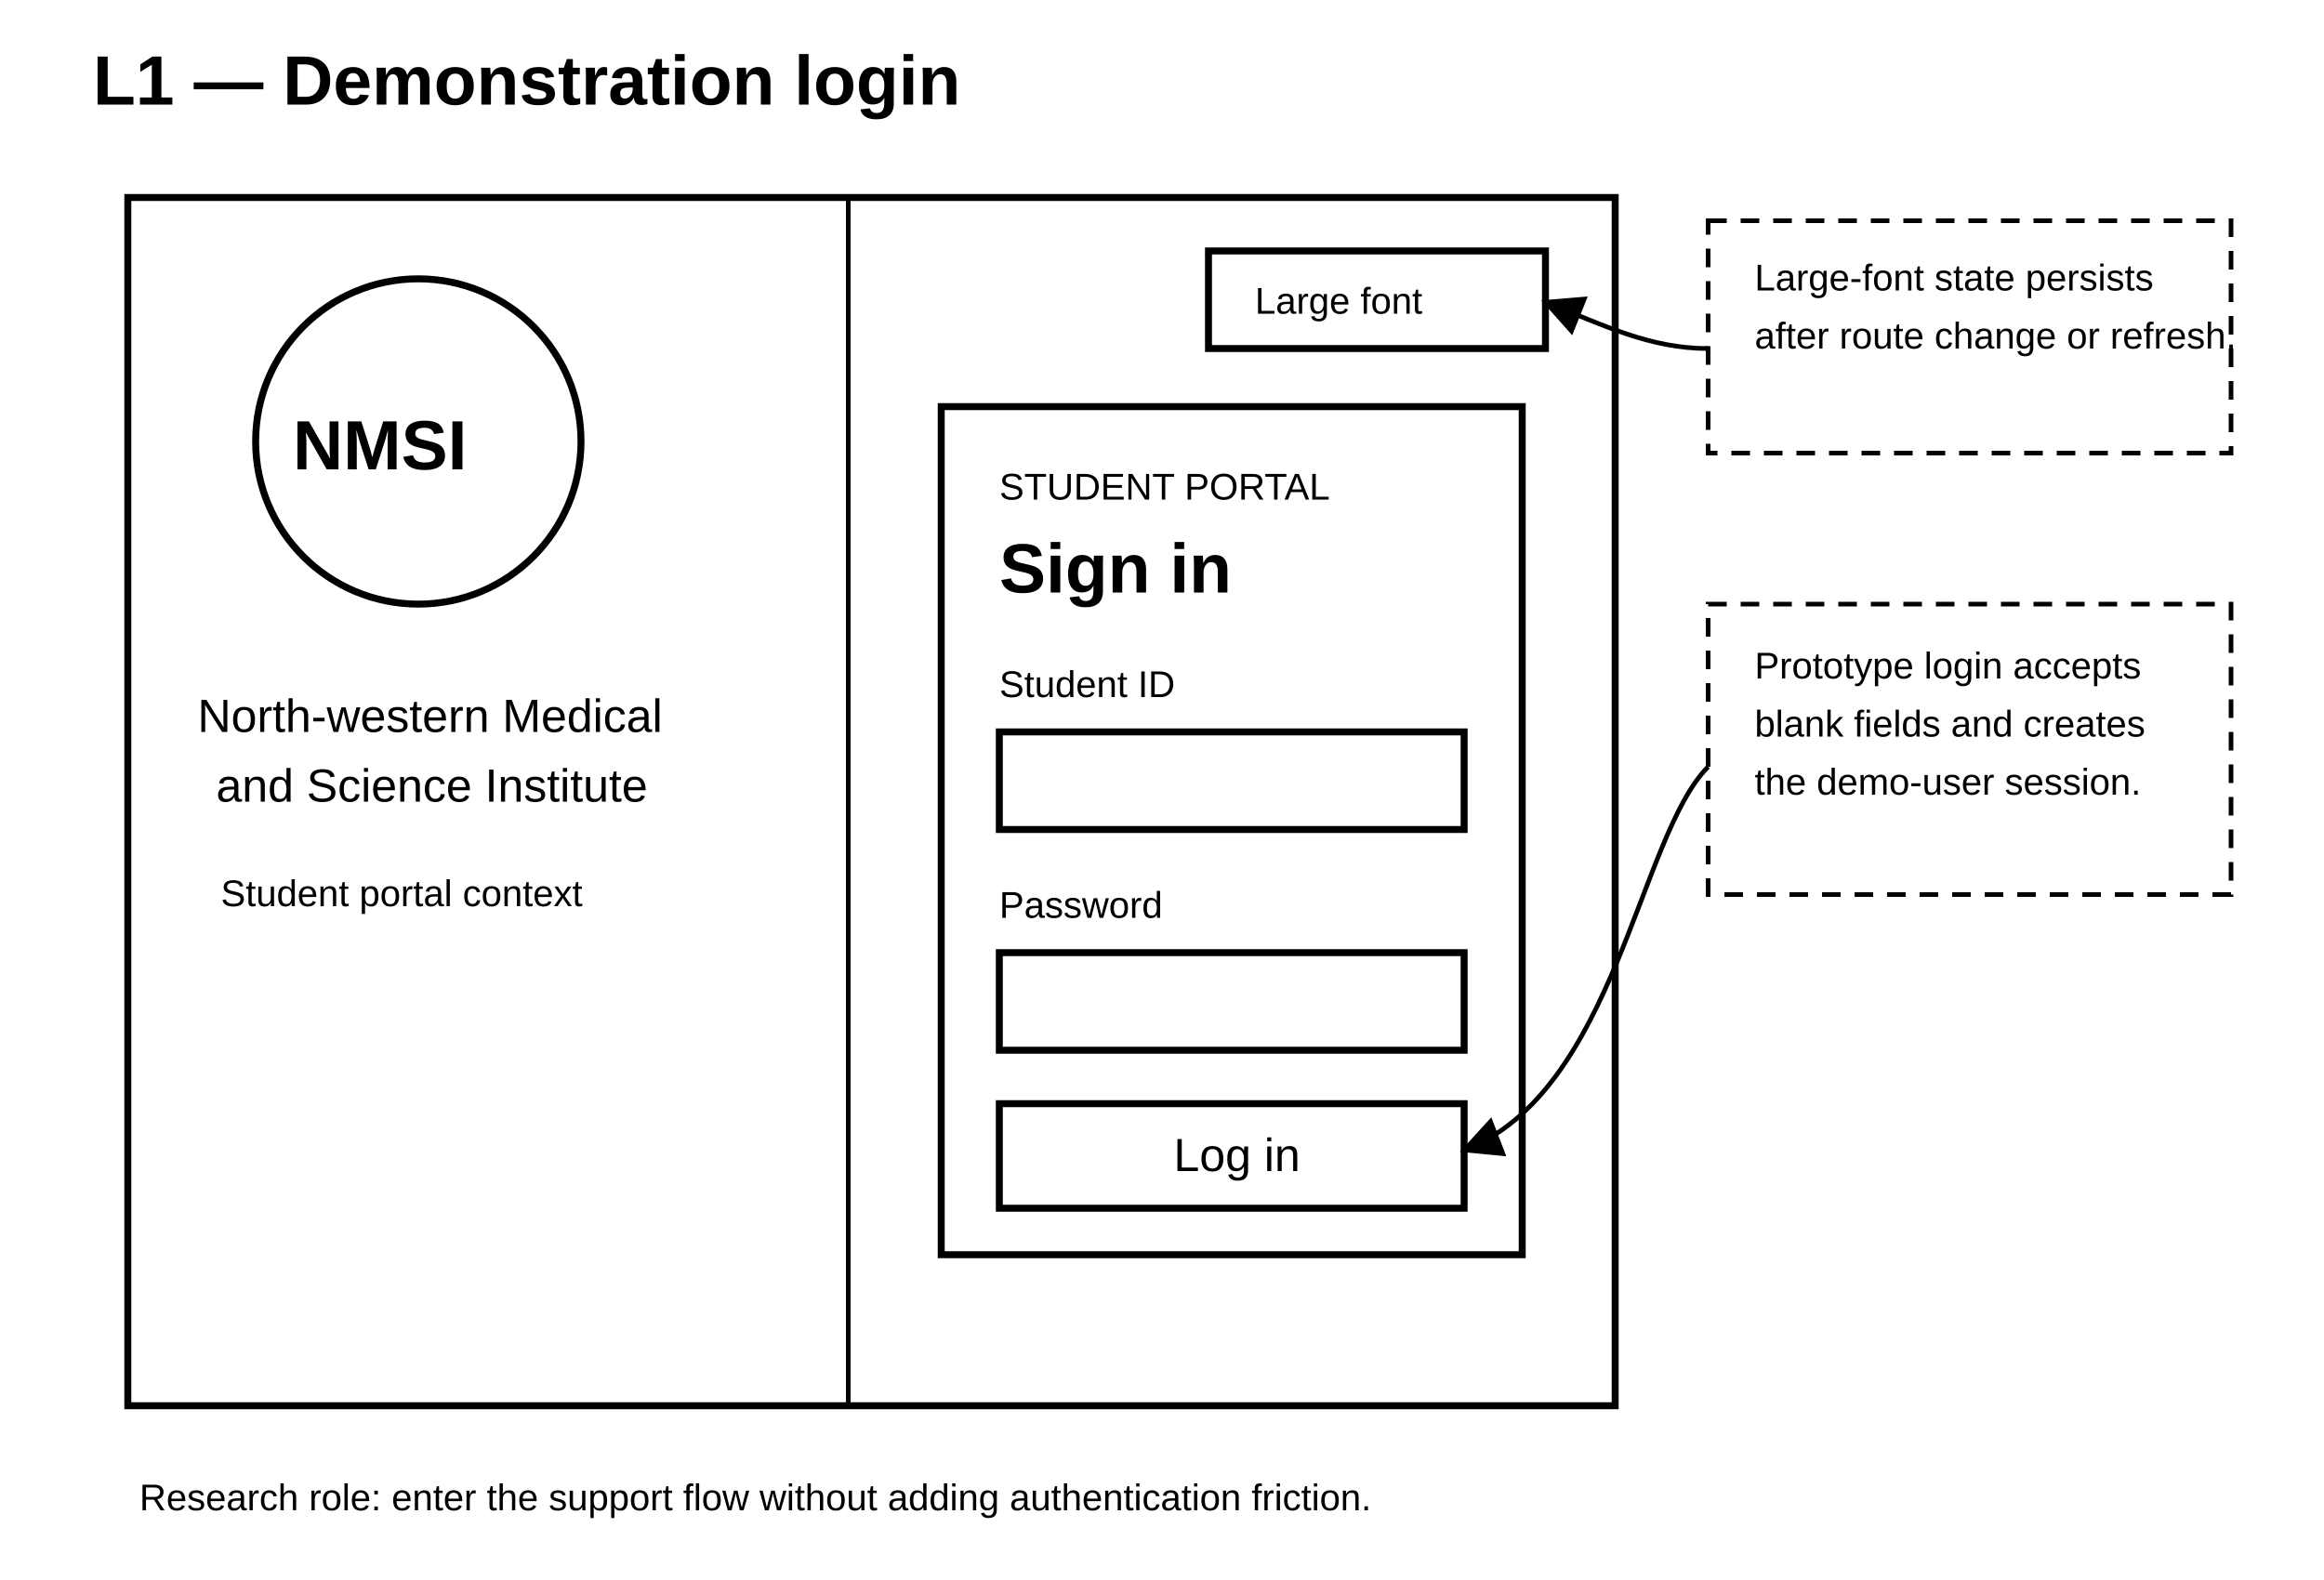
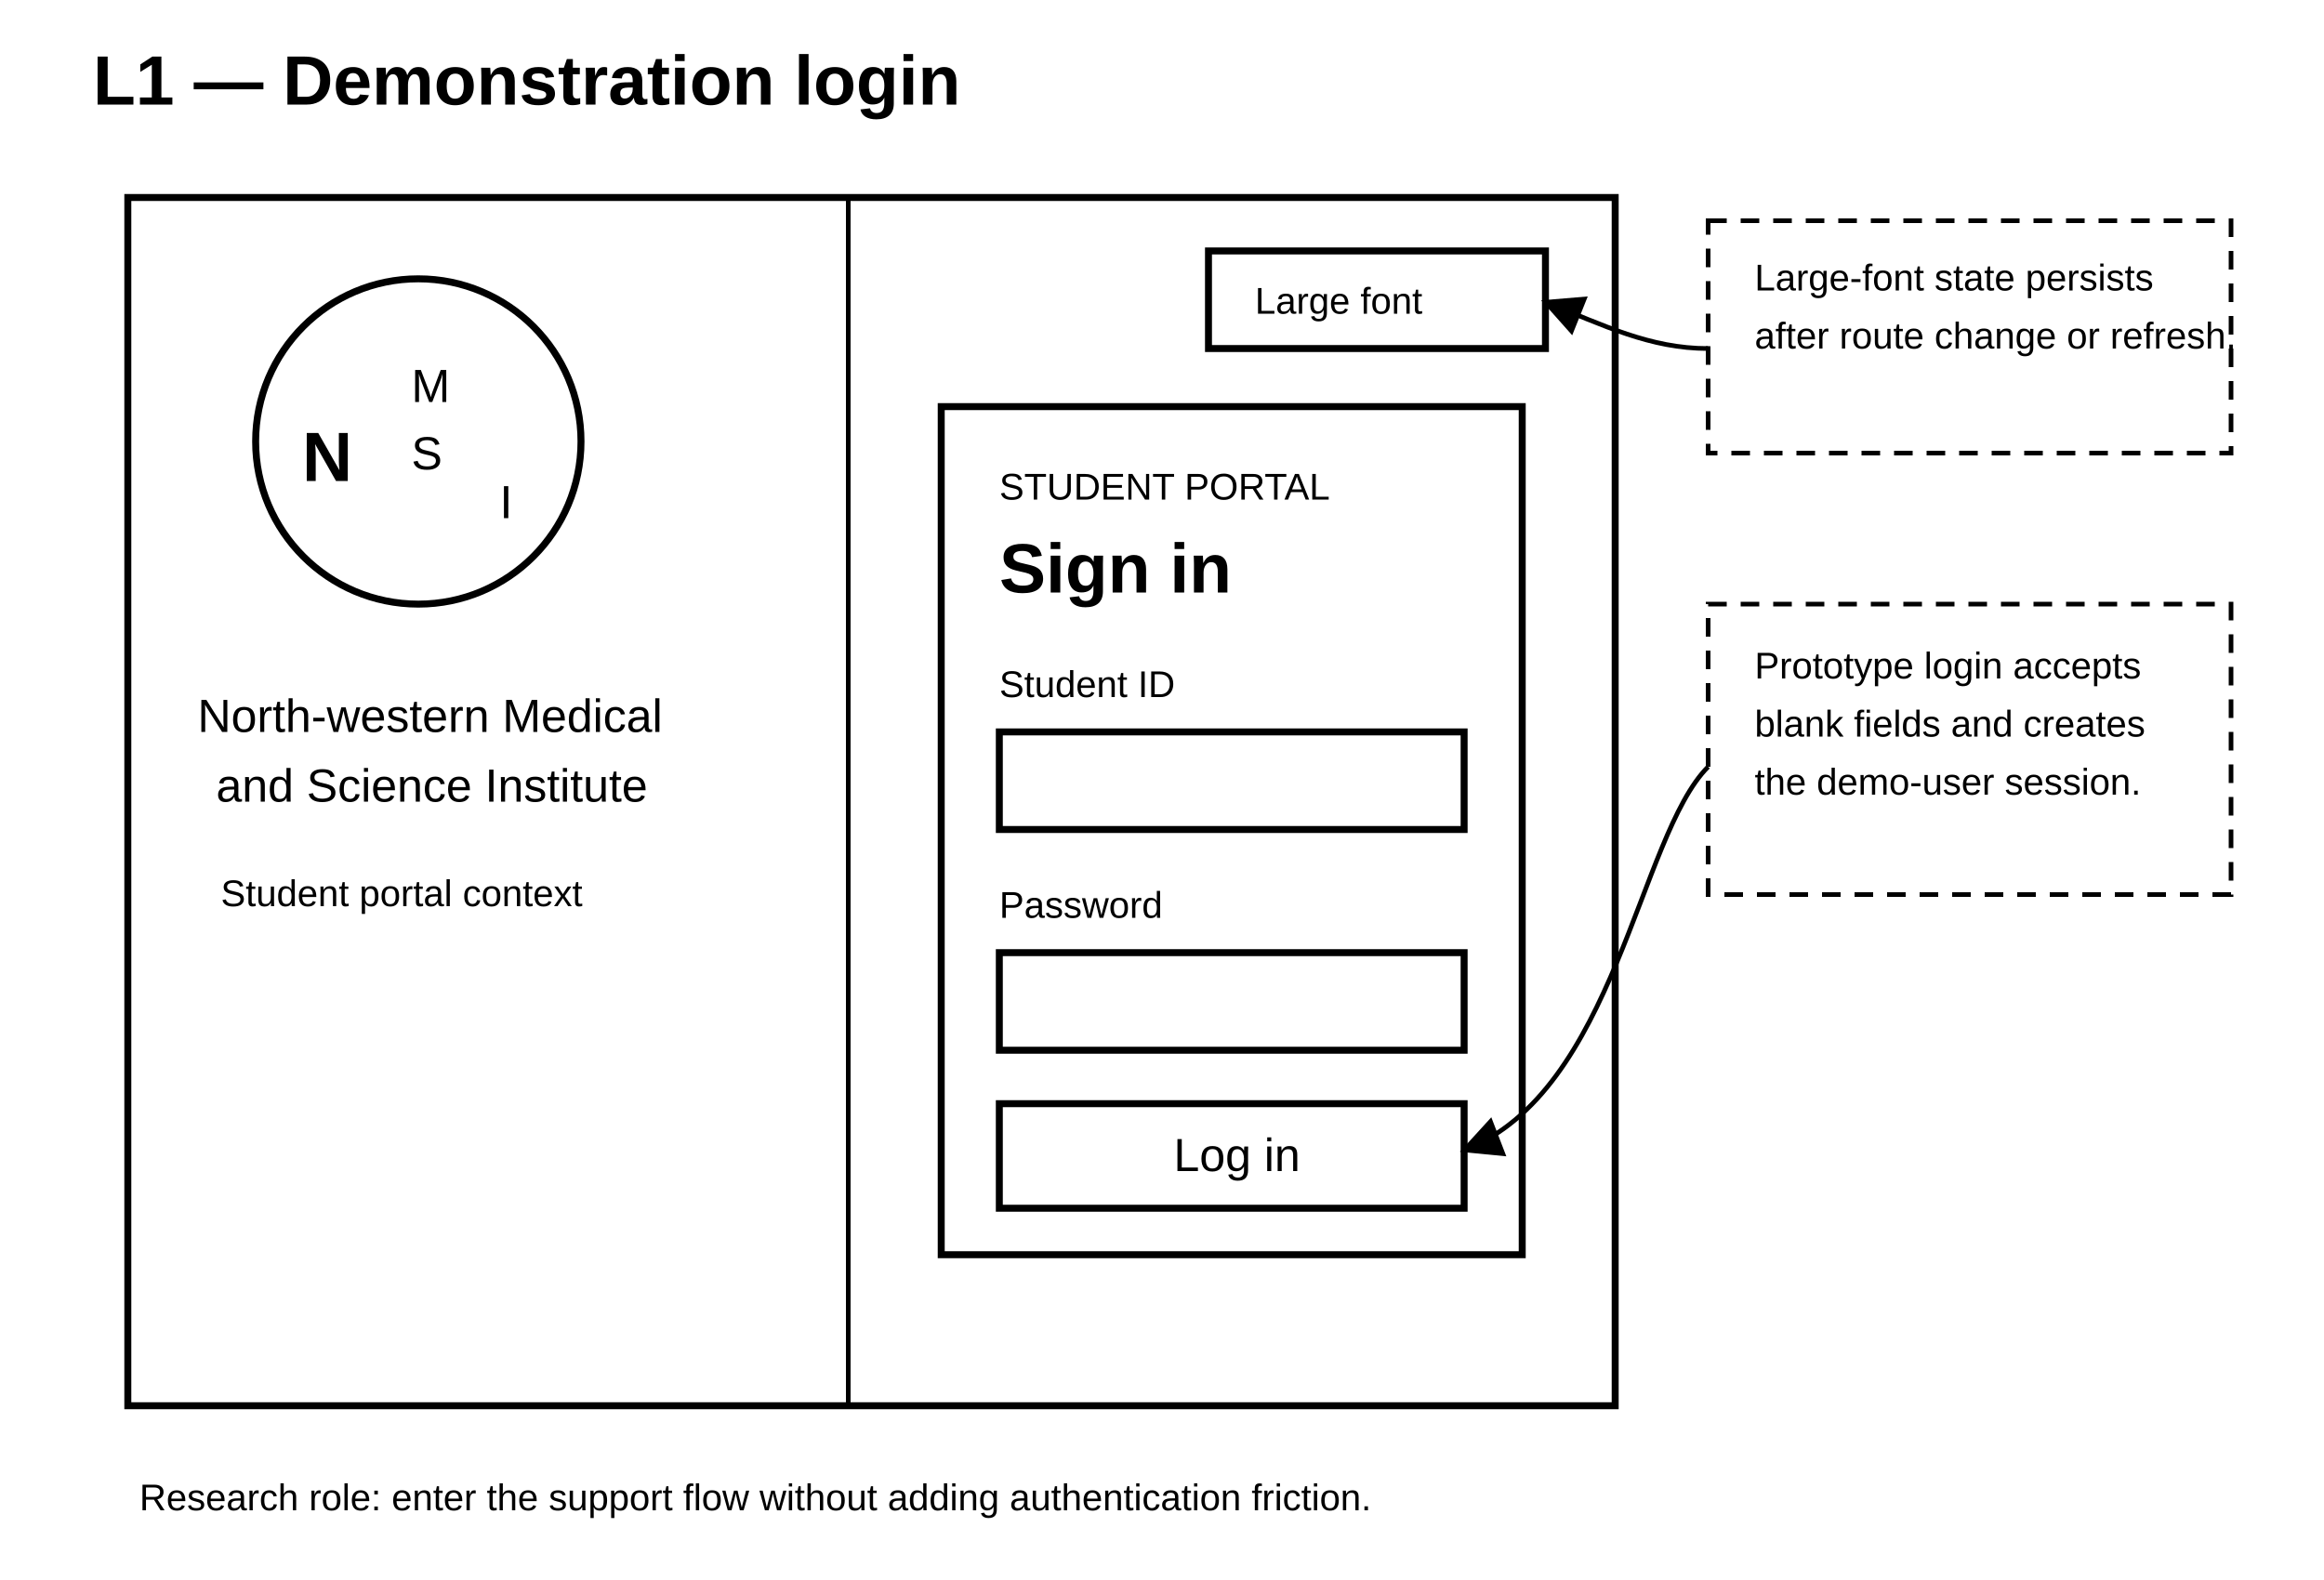
<svg xmlns="http://www.w3.org/2000/svg" width="1000" height="680" viewBox="0 0 1000 680" role="img" aria-labelledby="title desc">
  <defs>
    <marker id="arrow" markerWidth="9" markerHeight="9" refX="8" refY="4.5" orient="auto">
      <path d="M0,0 L9,4.5 L0,9 Z" fill="#000" />
    </marker>
    <style>
      .box{fill:#fff;stroke:#000;stroke-width:3}.thin{fill:none;stroke:#000;stroke-width:2}.note{fill:#fff;stroke:#000;stroke-width:2;stroke-dasharray:8 6}.t{font-family:Arial,sans-serif;fill:#000;font-size:20px}.s{font-family:Arial,sans-serif;fill:#000;font-size:16px}.h{font-family:Arial,sans-serif;fill:#000;font-size:30px;font-weight:700}.line{fill:none;stroke:#000;stroke-width:2;marker-end:url(#arrow)}
    </style>
  </defs>
  <rect width="1000" height="680" fill="#fff" />
  <text x="40" y="45" class="h">L1 — Demonstration login</text>
  <rect x="55" y="85" width="640" height="520" class="box" />
  <line x1="365" y1="85" x2="365" y2="605" class="thin" />
  <circle cx="180" cy="190" r="70" class="box" />
-   <text x="126" y="202" class="h">NMSI</text>
+   <text x="130" y="207" class="h">N</text>
+   <text x="177" y="173" class="t">M</text>
+   <text x="177" y="202" class="t">S</text>
+   <text x="215" y="223" class="t">I</text>
  <text x="85" y="315" class="t">North-western Medical</text>
  <text x="93" y="345" class="t">and Science Institute</text>
  <text x="95" y="390" class="s">Student portal context</text>
  <rect x="520" y="108" width="145" height="42" class="box" />
  <text x="540" y="135" class="s">Large font</text>
  <rect x="405" y="175" width="250" height="365" class="box" />
  <text x="430" y="215" class="s">STUDENT PORTAL</text>
  <text x="430" y="255" class="h">Sign in</text>
  <text x="430" y="300" class="s">Student ID</text>
  <rect x="430" y="315" width="200" height="42" class="box" />
  <text x="430" y="395" class="s">Password</text>
  <rect x="430" y="410" width="200" height="42" class="box" />
  <rect x="430" y="475" width="200" height="45" class="box" />
  <text x="505" y="504" class="t">Log in</text>
  <rect x="735" y="95" width="225" height="100" class="note" />
  <text x="755" y="125" class="s">Large-font state persists</text>
  <text x="755" y="150" class="s">after route change or refresh.</text>
  <path d="M735 150 C710 150 690 140 665 130" class="line" />
  <rect x="735" y="260" width="225" height="125" class="note" />
  <text x="755" y="292" class="s">Prototype login accepts</text>
  <text x="755" y="317" class="s">blank fields and creates</text>
  <text x="755" y="342" class="s">the demo-user session.</text>
  <path d="M735 330 C705 360 695 470 630 495" class="line" />
  <text x="60" y="650" class="s">Research role: enter the support flow without adding authentication friction.</text>
</svg>
